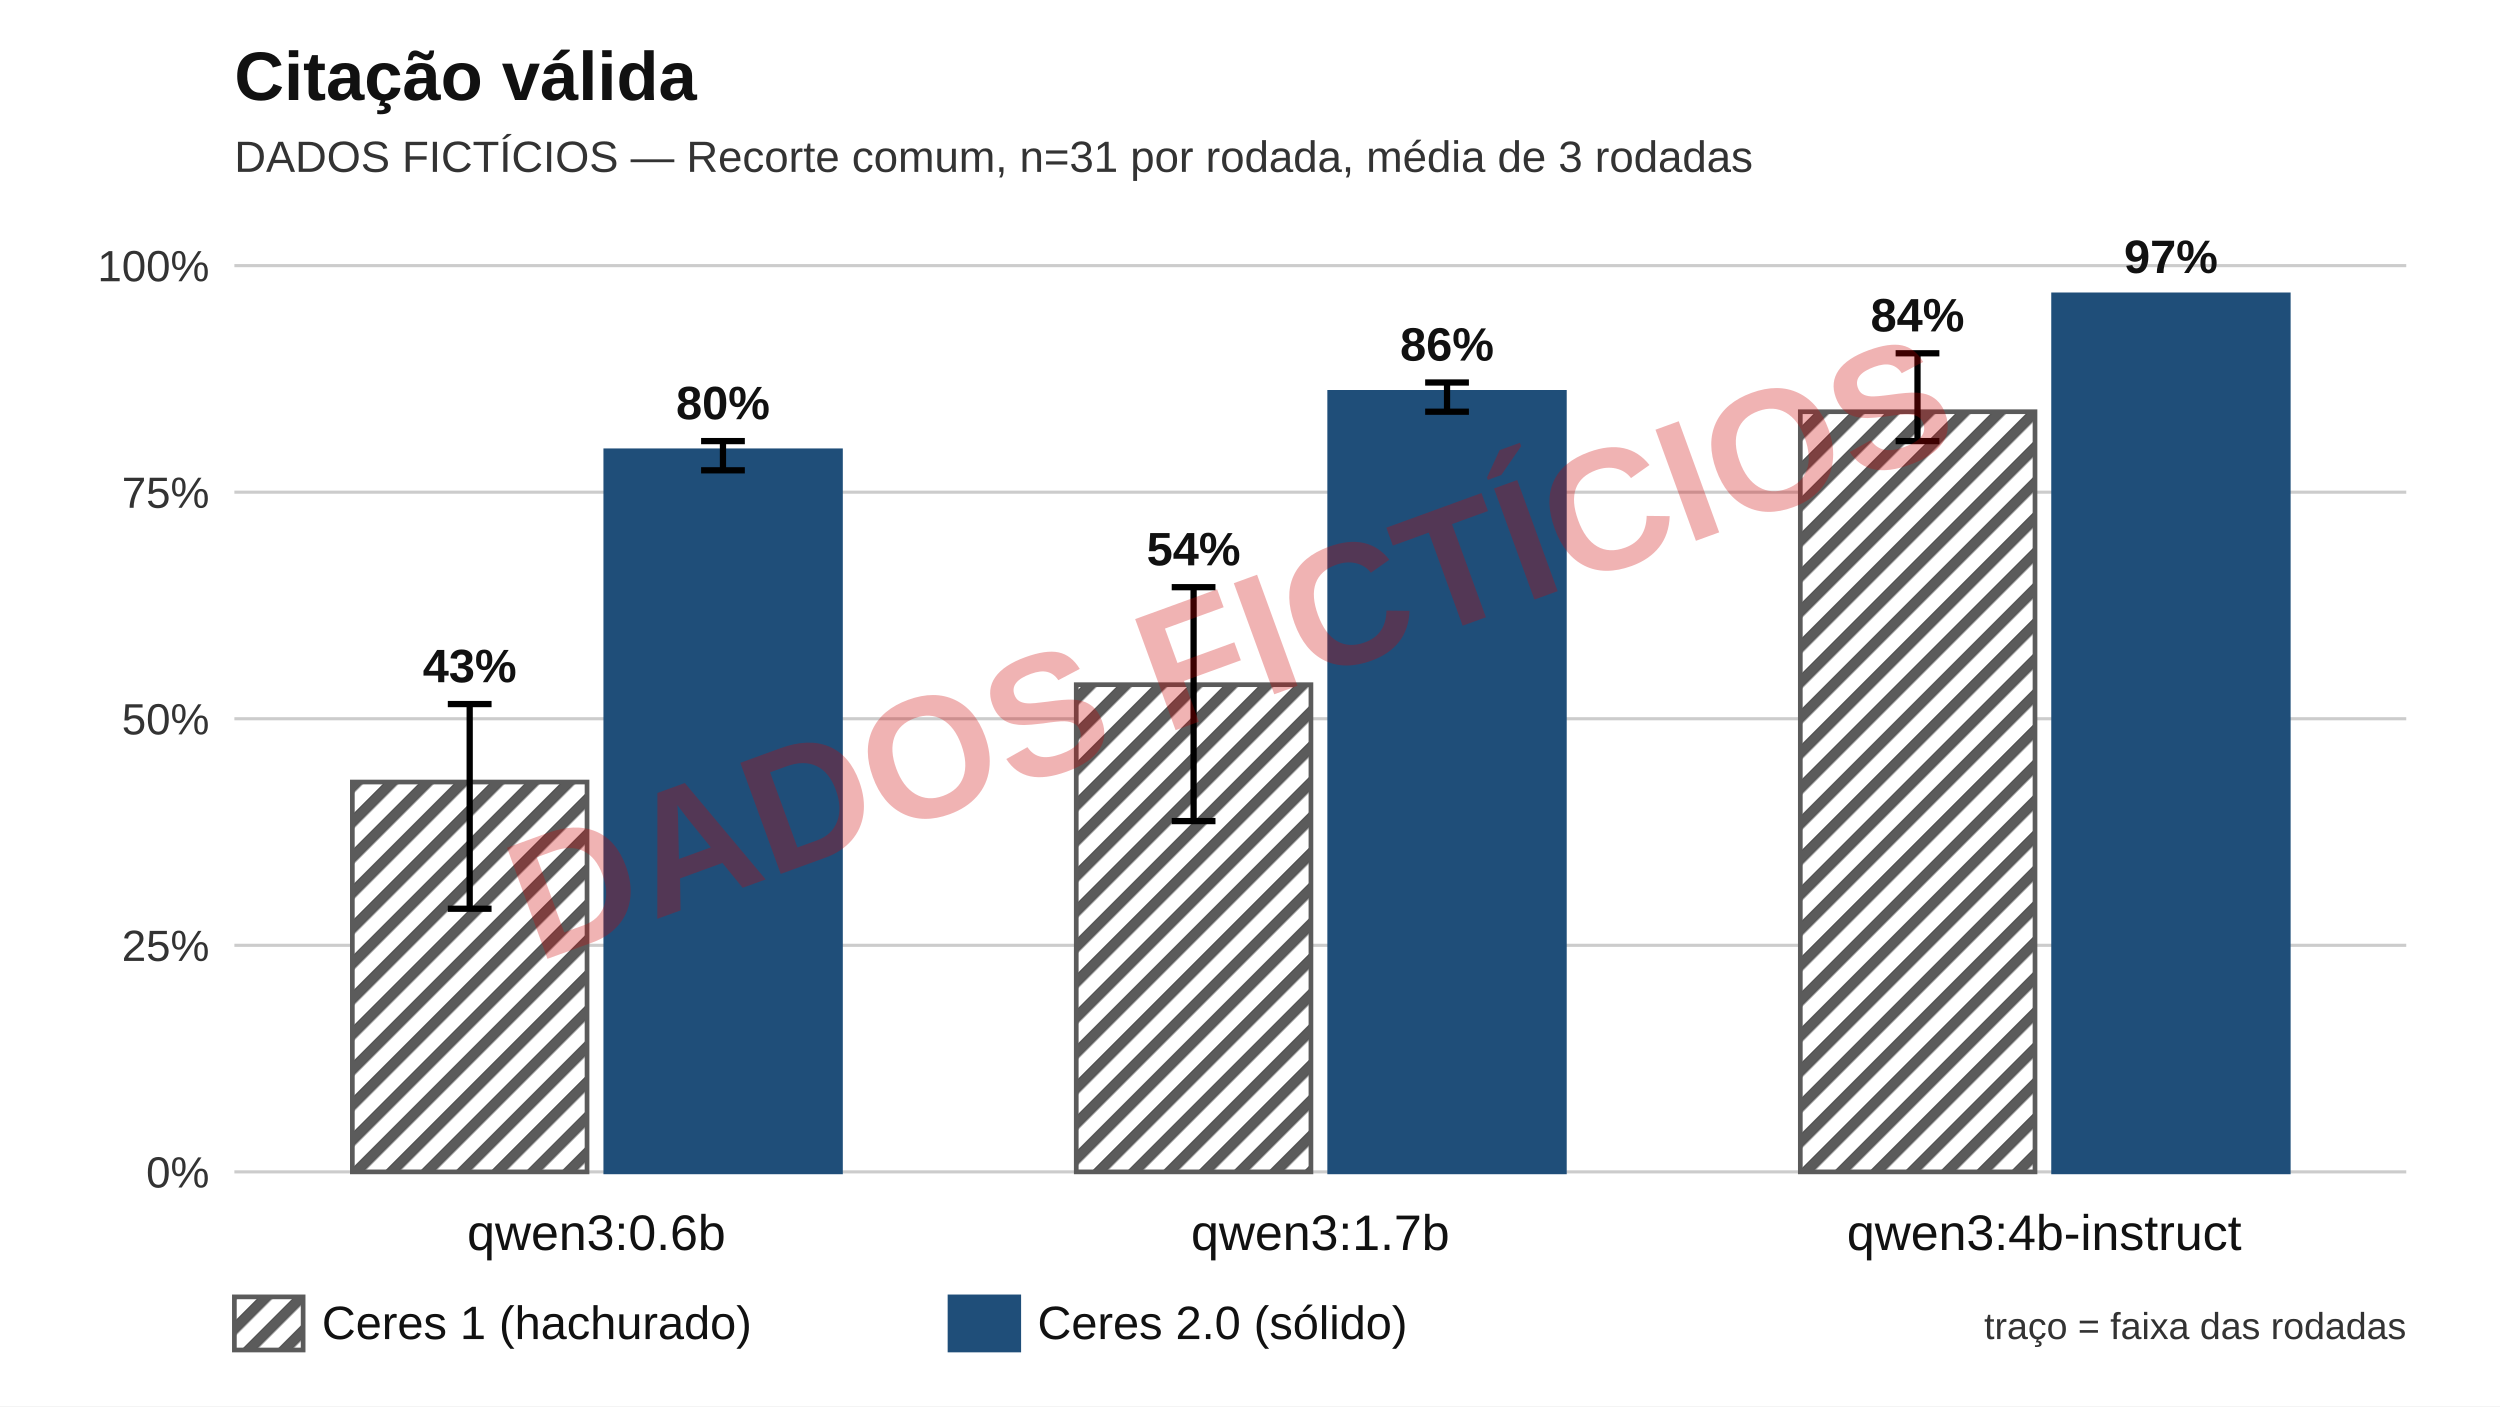
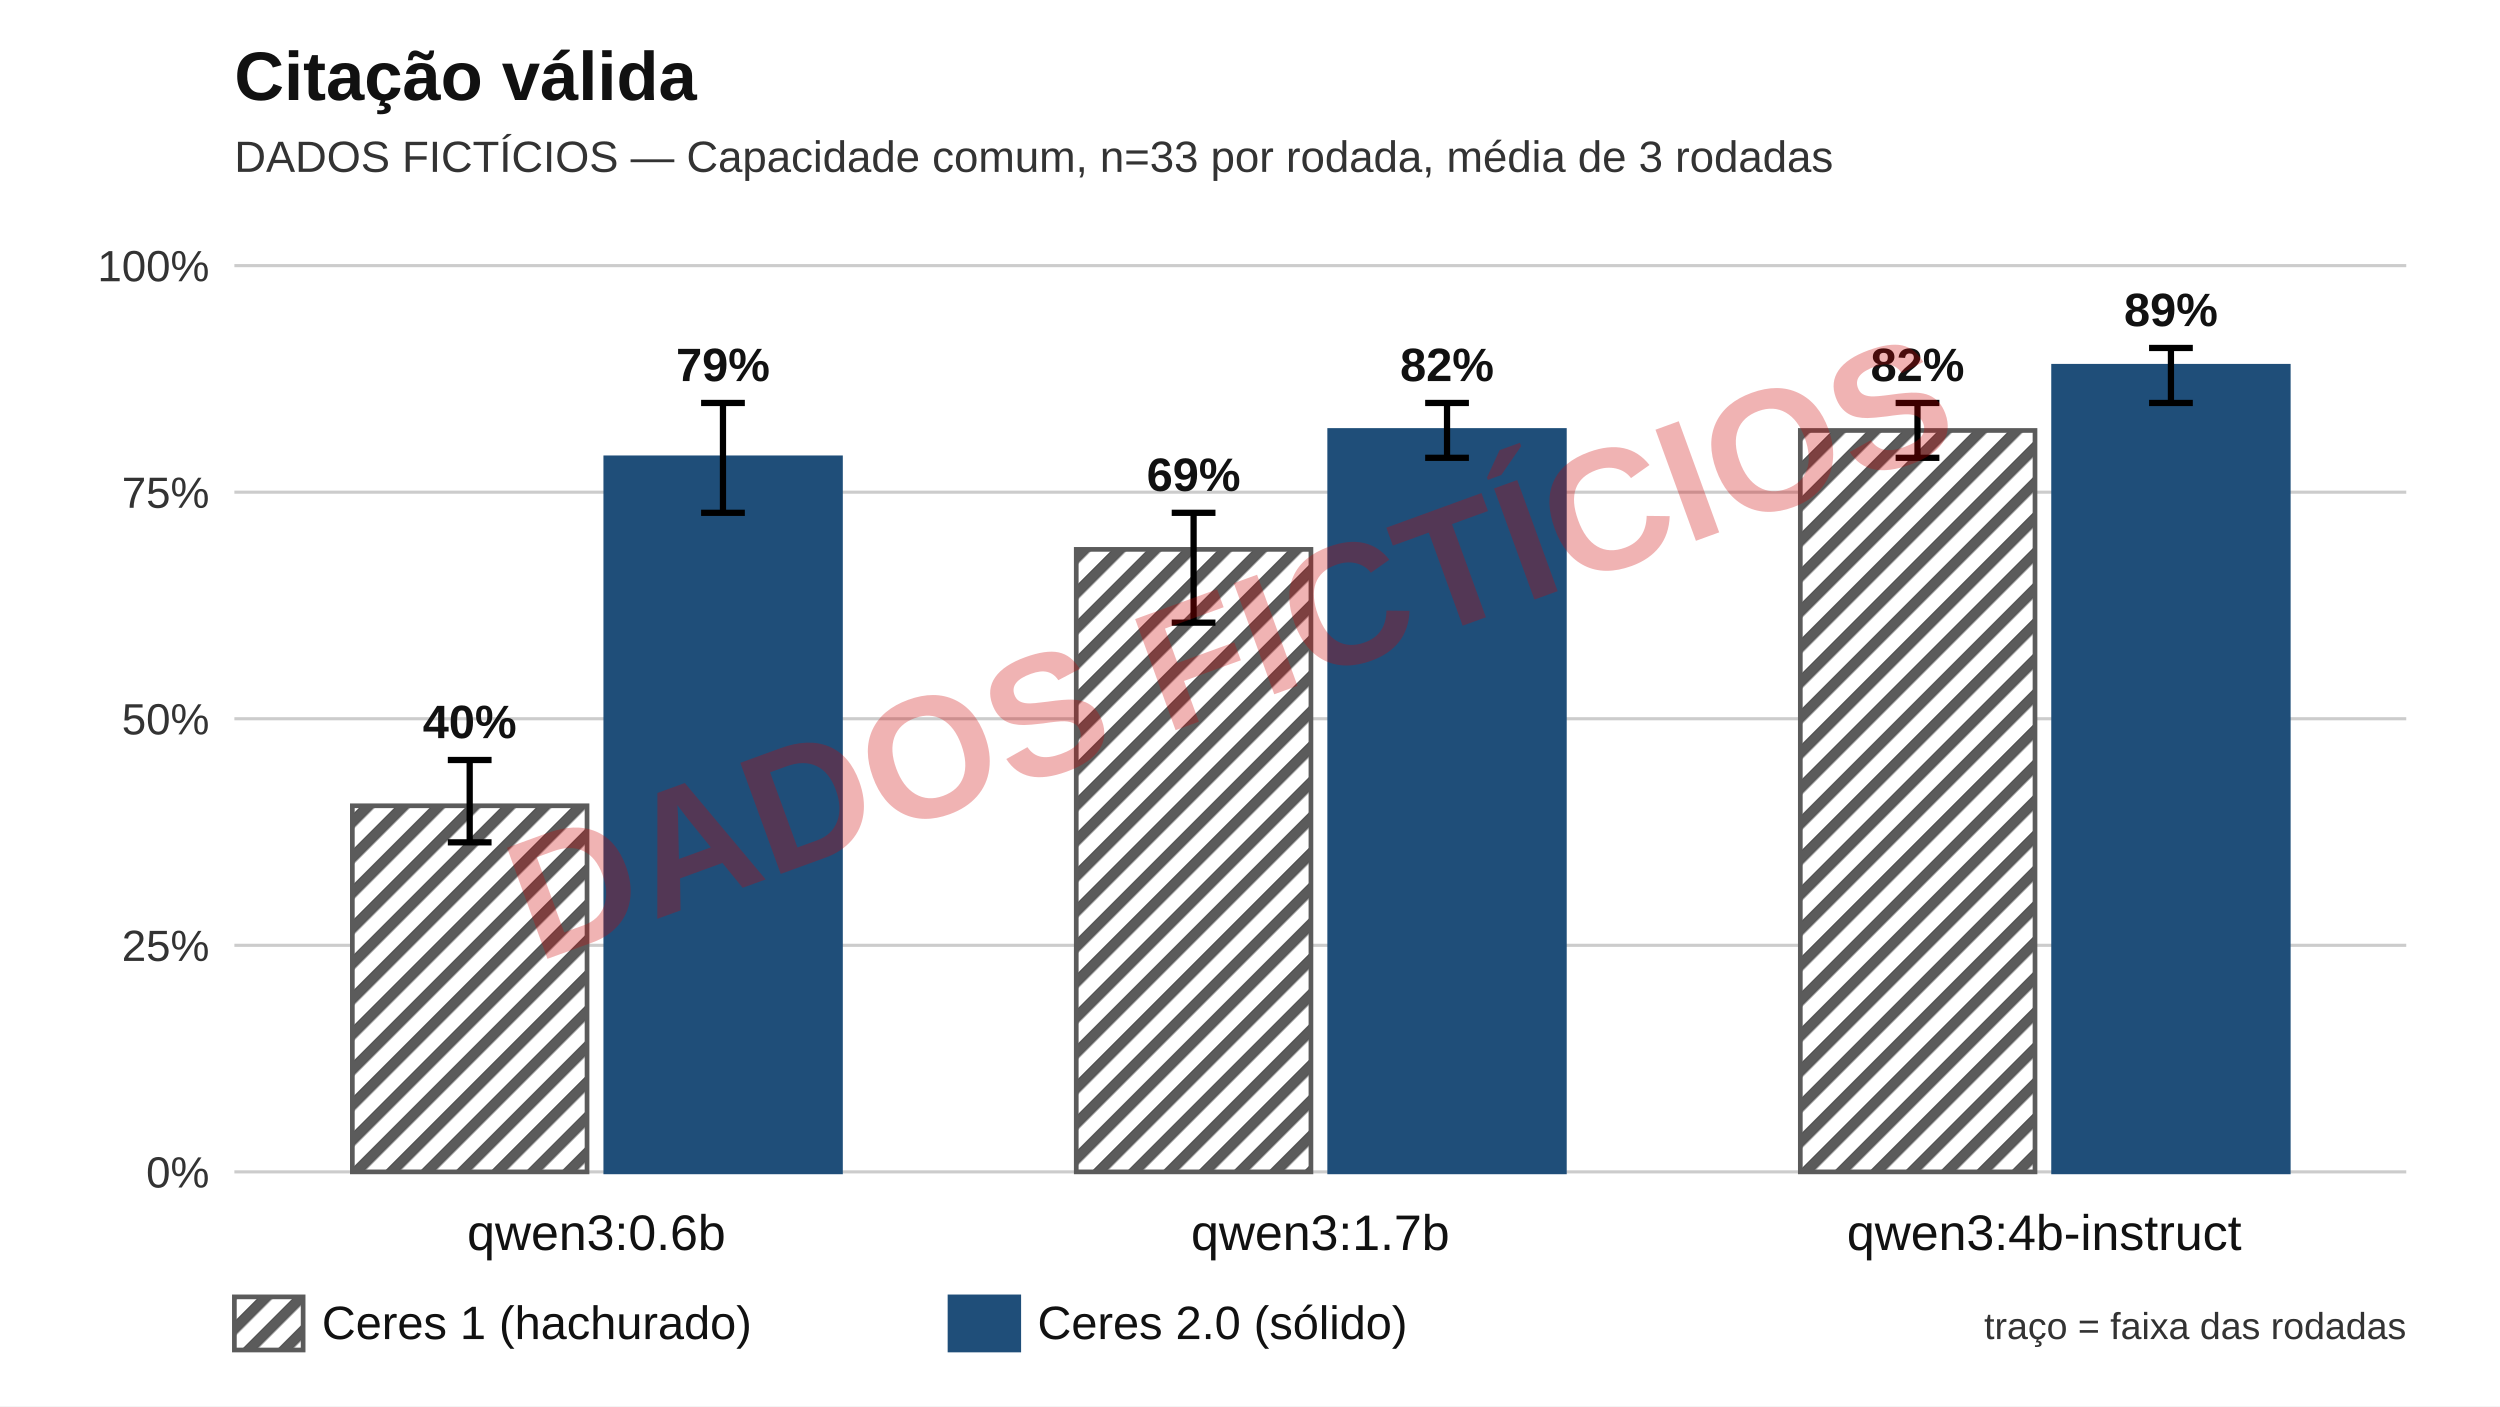
<svg xmlns="http://www.w3.org/2000/svg" viewBox="0 0 1600 900" width="1600" height="900" font-family="Arial, Helvetica, sans-serif" role="img" aria-label="Citação válida">
  <defs>
    <pattern id="hachura-diagonal" width="16" height="16" patternUnits="userSpaceOnUse" patternTransform="rotate(45)">
      <rect width="16" height="16" fill="#ffffff" />
      <rect width="7" height="16" fill="#5b5b5b" />
    </pattern>
    <pattern id="hachura-pontos" width="14" height="14" patternUnits="userSpaceOnUse">
      <rect width="14" height="14" fill="#ffffff" />
      <circle cx="7" cy="7" r="4" fill="#7a4b00" />
    </pattern>
  </defs>
  <rect width="1600" height="900" fill="#ffffff" />
  <text x="150" y="64" font-size="44" font-weight="bold" fill="#111111">Citação válida</text>
-   <text x="150" y="110" font-size="28" fill="#333333">DADOS FICTÍCIOS — Recorte comum, n=31 por rodada, média de 3 rodadas</text>
+   <text x="150" y="110" font-size="28" fill="#333333">DADOS FICTÍCIOS — Capacidade comum, n=33 por rodada, média de 3 rodadas</text>
  <line x1="150" y1="750.0" x2="1540" y2="750.0" stroke="#cccccc" stroke-width="2" />
  <text x="134" y="760.0" font-size="28" text-anchor="end" fill="#333333">0%</text>
  <line x1="150" y1="605.0" x2="1540" y2="605.0" stroke="#cccccc" stroke-width="2" />
  <text x="134" y="615.0" font-size="28" text-anchor="end" fill="#333333">25%</text>
  <line x1="150" y1="460.0" x2="1540" y2="460.0" stroke="#cccccc" stroke-width="2" />
  <text x="134" y="470.0" font-size="28" text-anchor="end" fill="#333333">50%</text>
  <line x1="150" y1="315.0" x2="1540" y2="315.0" stroke="#cccccc" stroke-width="2" />
  <text x="134" y="325.0" font-size="28" text-anchor="end" fill="#333333">75%</text>
  <line x1="150" y1="170.0" x2="1540" y2="170.0" stroke="#cccccc" stroke-width="2" />
  <text x="134" y="180.0" font-size="28" text-anchor="end" fill="#333333">100%</text>
  <text x="381.7" y="800" font-size="32" text-anchor="middle" fill="#111111">qwen3:0.6b</text>
-   <rect x="225.5" y="500.5" width="150.2" height="249.5" fill="url(#hachura-diagonal)" stroke="#5b5b5b" stroke-width="3" />
-   <line x1="300.6" y1="581.6" x2="300.6" y2="450.6" stroke="#000000" stroke-width="4" />
-   <line x1="286.6" y1="581.6" x2="314.6" y2="581.6" stroke="#000000" stroke-width="4" />
-   <line x1="286.6" y1="450.6" x2="314.6" y2="450.6" stroke="#000000" stroke-width="4" />
-   <text x="300.6" y="436.6" font-size="30" font-weight="bold" text-anchor="middle" fill="#111111">43%</text>
-   <rect x="387.7" y="288.5" width="150.2" height="461.5" fill="#1f4e79" stroke="#1f4e79" stroke-width="3" />
-   <line x1="462.7" y1="301.0" x2="462.7" y2="282.3" stroke="#000000" stroke-width="4" />
-   <line x1="448.7" y1="301.0" x2="476.7" y2="301.0" stroke="#000000" stroke-width="4" />
-   <line x1="448.7" y1="282.3" x2="476.7" y2="282.3" stroke="#000000" stroke-width="4" />
-   <text x="462.7" y="268.3" font-size="30" font-weight="bold" text-anchor="middle" fill="#111111">80%</text>
+   <rect x="225.5" y="515.7" width="150.2" height="234.3" fill="url(#hachura-diagonal)" stroke="#5b5b5b" stroke-width="3" />
+   <line x1="300.6" y1="539.1" x2="300.6" y2="486.4" stroke="#000000" stroke-width="4" />
+   <line x1="286.6" y1="539.1" x2="314.6" y2="539.1" stroke="#000000" stroke-width="4" />
+   <line x1="286.6" y1="486.4" x2="314.6" y2="486.4" stroke="#000000" stroke-width="4" />
+   <text x="300.6" y="472.4" font-size="30" font-weight="bold" text-anchor="middle" fill="#111111">40%</text>
+   <rect x="387.7" y="293.0" width="150.2" height="457.0" fill="#1f4e79" stroke="#1f4e79" stroke-width="3" />
+   <line x1="462.7" y1="328.2" x2="462.7" y2="257.9" stroke="#000000" stroke-width="4" />
+   <line x1="448.7" y1="328.2" x2="476.7" y2="328.2" stroke="#000000" stroke-width="4" />
+   <line x1="448.7" y1="257.9" x2="476.7" y2="257.9" stroke="#000000" stroke-width="4" />
+   <text x="462.7" y="243.9" font-size="30" font-weight="bold" text-anchor="middle" fill="#111111">79%</text>
  <text x="845.0" y="800" font-size="32" text-anchor="middle" fill="#111111">qwen3:1.7b</text>
-   <rect x="688.8" y="438.2" width="150.2" height="311.8" fill="url(#hachura-diagonal)" stroke="#5b5b5b" stroke-width="3" />
-   <line x1="763.9" y1="525.5" x2="763.9" y2="375.8" stroke="#000000" stroke-width="4" />
-   <line x1="749.9" y1="525.5" x2="777.9" y2="525.5" stroke="#000000" stroke-width="4" />
-   <line x1="749.9" y1="375.8" x2="777.9" y2="375.8" stroke="#000000" stroke-width="4" />
-   <text x="763.9" y="361.8" font-size="30" font-weight="bold" text-anchor="middle" fill="#111111">54%</text>
-   <rect x="851.0" y="251.1" width="150.2" height="498.9" fill="#1f4e79" stroke="#1f4e79" stroke-width="3" />
-   <line x1="926.1" y1="263.5" x2="926.1" y2="244.8" stroke="#000000" stroke-width="4" />
-   <line x1="912.1" y1="263.5" x2="940.1" y2="263.5" stroke="#000000" stroke-width="4" />
-   <line x1="912.1" y1="244.8" x2="940.1" y2="244.8" stroke="#000000" stroke-width="4" />
-   <text x="926.1" y="230.8" font-size="30" font-weight="bold" text-anchor="middle" fill="#111111">86%</text>
+   <rect x="688.8" y="351.6" width="150.2" height="398.4" fill="url(#hachura-diagonal)" stroke="#5b5b5b" stroke-width="3" />
+   <line x1="763.9" y1="398.5" x2="763.9" y2="328.2" stroke="#000000" stroke-width="4" />
+   <line x1="749.9" y1="398.5" x2="777.9" y2="398.5" stroke="#000000" stroke-width="4" />
+   <line x1="749.9" y1="328.2" x2="777.9" y2="328.2" stroke="#000000" stroke-width="4" />
+   <text x="763.9" y="314.2" font-size="30" font-weight="bold" text-anchor="middle" fill="#111111">69%</text>
+   <rect x="851.0" y="275.5" width="150.2" height="474.5" fill="#1f4e79" stroke="#1f4e79" stroke-width="3" />
+   <line x1="926.1" y1="293.0" x2="926.1" y2="257.9" stroke="#000000" stroke-width="4" />
+   <line x1="912.1" y1="293.0" x2="940.1" y2="293.0" stroke="#000000" stroke-width="4" />
+   <line x1="912.1" y1="257.9" x2="940.1" y2="257.9" stroke="#000000" stroke-width="4" />
+   <text x="926.1" y="243.9" font-size="30" font-weight="bold" text-anchor="middle" fill="#111111">82%</text>
  <text x="1308.3" y="800" font-size="32" text-anchor="middle" fill="#111111">qwen3:4b-instruct</text>
-   <rect x="1152.2" y="263.5" width="150.2" height="486.5" fill="url(#hachura-diagonal)" stroke="#5b5b5b" stroke-width="3" />
-   <line x1="1227.2" y1="282.3" x2="1227.2" y2="226.1" stroke="#000000" stroke-width="4" />
-   <line x1="1213.2" y1="282.3" x2="1241.2" y2="282.3" stroke="#000000" stroke-width="4" />
-   <line x1="1213.2" y1="226.1" x2="1241.2" y2="226.1" stroke="#000000" stroke-width="4" />
-   <text x="1227.2" y="212.1" font-size="30" font-weight="bold" text-anchor="middle" fill="#111111">84%</text>
-   <rect x="1314.3" y="188.7" width="150.2" height="561.3" fill="#1f4e79" stroke="#1f4e79" stroke-width="3" />
-   <text x="1389.4" y="174.7" font-size="30" font-weight="bold" text-anchor="middle" fill="#111111">97%</text>
+   <rect x="1152.2" y="275.5" width="150.2" height="474.5" fill="url(#hachura-diagonal)" stroke="#5b5b5b" stroke-width="3" />
+   <line x1="1227.2" y1="293.0" x2="1227.2" y2="257.9" stroke="#000000" stroke-width="4" />
+   <line x1="1213.2" y1="293.0" x2="1241.2" y2="293.0" stroke="#000000" stroke-width="4" />
+   <line x1="1213.2" y1="257.9" x2="1241.2" y2="257.9" stroke="#000000" stroke-width="4" />
+   <text x="1227.2" y="243.9" font-size="30" font-weight="bold" text-anchor="middle" fill="#111111">82%</text>
+   <rect x="1314.3" y="234.4" width="150.2" height="515.6" fill="#1f4e79" stroke="#1f4e79" stroke-width="3" />
+   <line x1="1389.4" y1="257.9" x2="1389.4" y2="222.7" stroke="#000000" stroke-width="4" />
+   <line x1="1375.4" y1="257.9" x2="1403.4" y2="257.9" stroke="#000000" stroke-width="4" />
+   <line x1="1375.4" y1="222.7" x2="1403.4" y2="222.7" stroke="#000000" stroke-width="4" />
+   <text x="1389.4" y="208.7" font-size="30" font-weight="bold" text-anchor="middle" fill="#111111">89%</text>
  <rect x="150" y="830" width="44" height="34" fill="url(#hachura-diagonal)" stroke="#5b5b5b" stroke-width="3" />
  <text x="206" y="857" font-size="30" fill="#111111">Ceres 1 (hachurado)</text>
  <rect x="608" y="830" width="44" height="34" fill="#1f4e79" stroke="#1f4e79" stroke-width="3" />
  <text x="664" y="857" font-size="30" fill="#111111">Ceres 2.0 (sólido)</text>
  <text x="1540" y="857" font-size="24" text-anchor="end" fill="#333333">traço = faixa das rodadas</text>
  <text x="800.0" y="450.0" font-size="110" font-weight="bold" fill="#cc0000" fill-opacity="0.30" text-anchor="middle" transform="rotate(-20 800.0 450.0)">DADOS FICTÍCIOS</text>
</svg>
